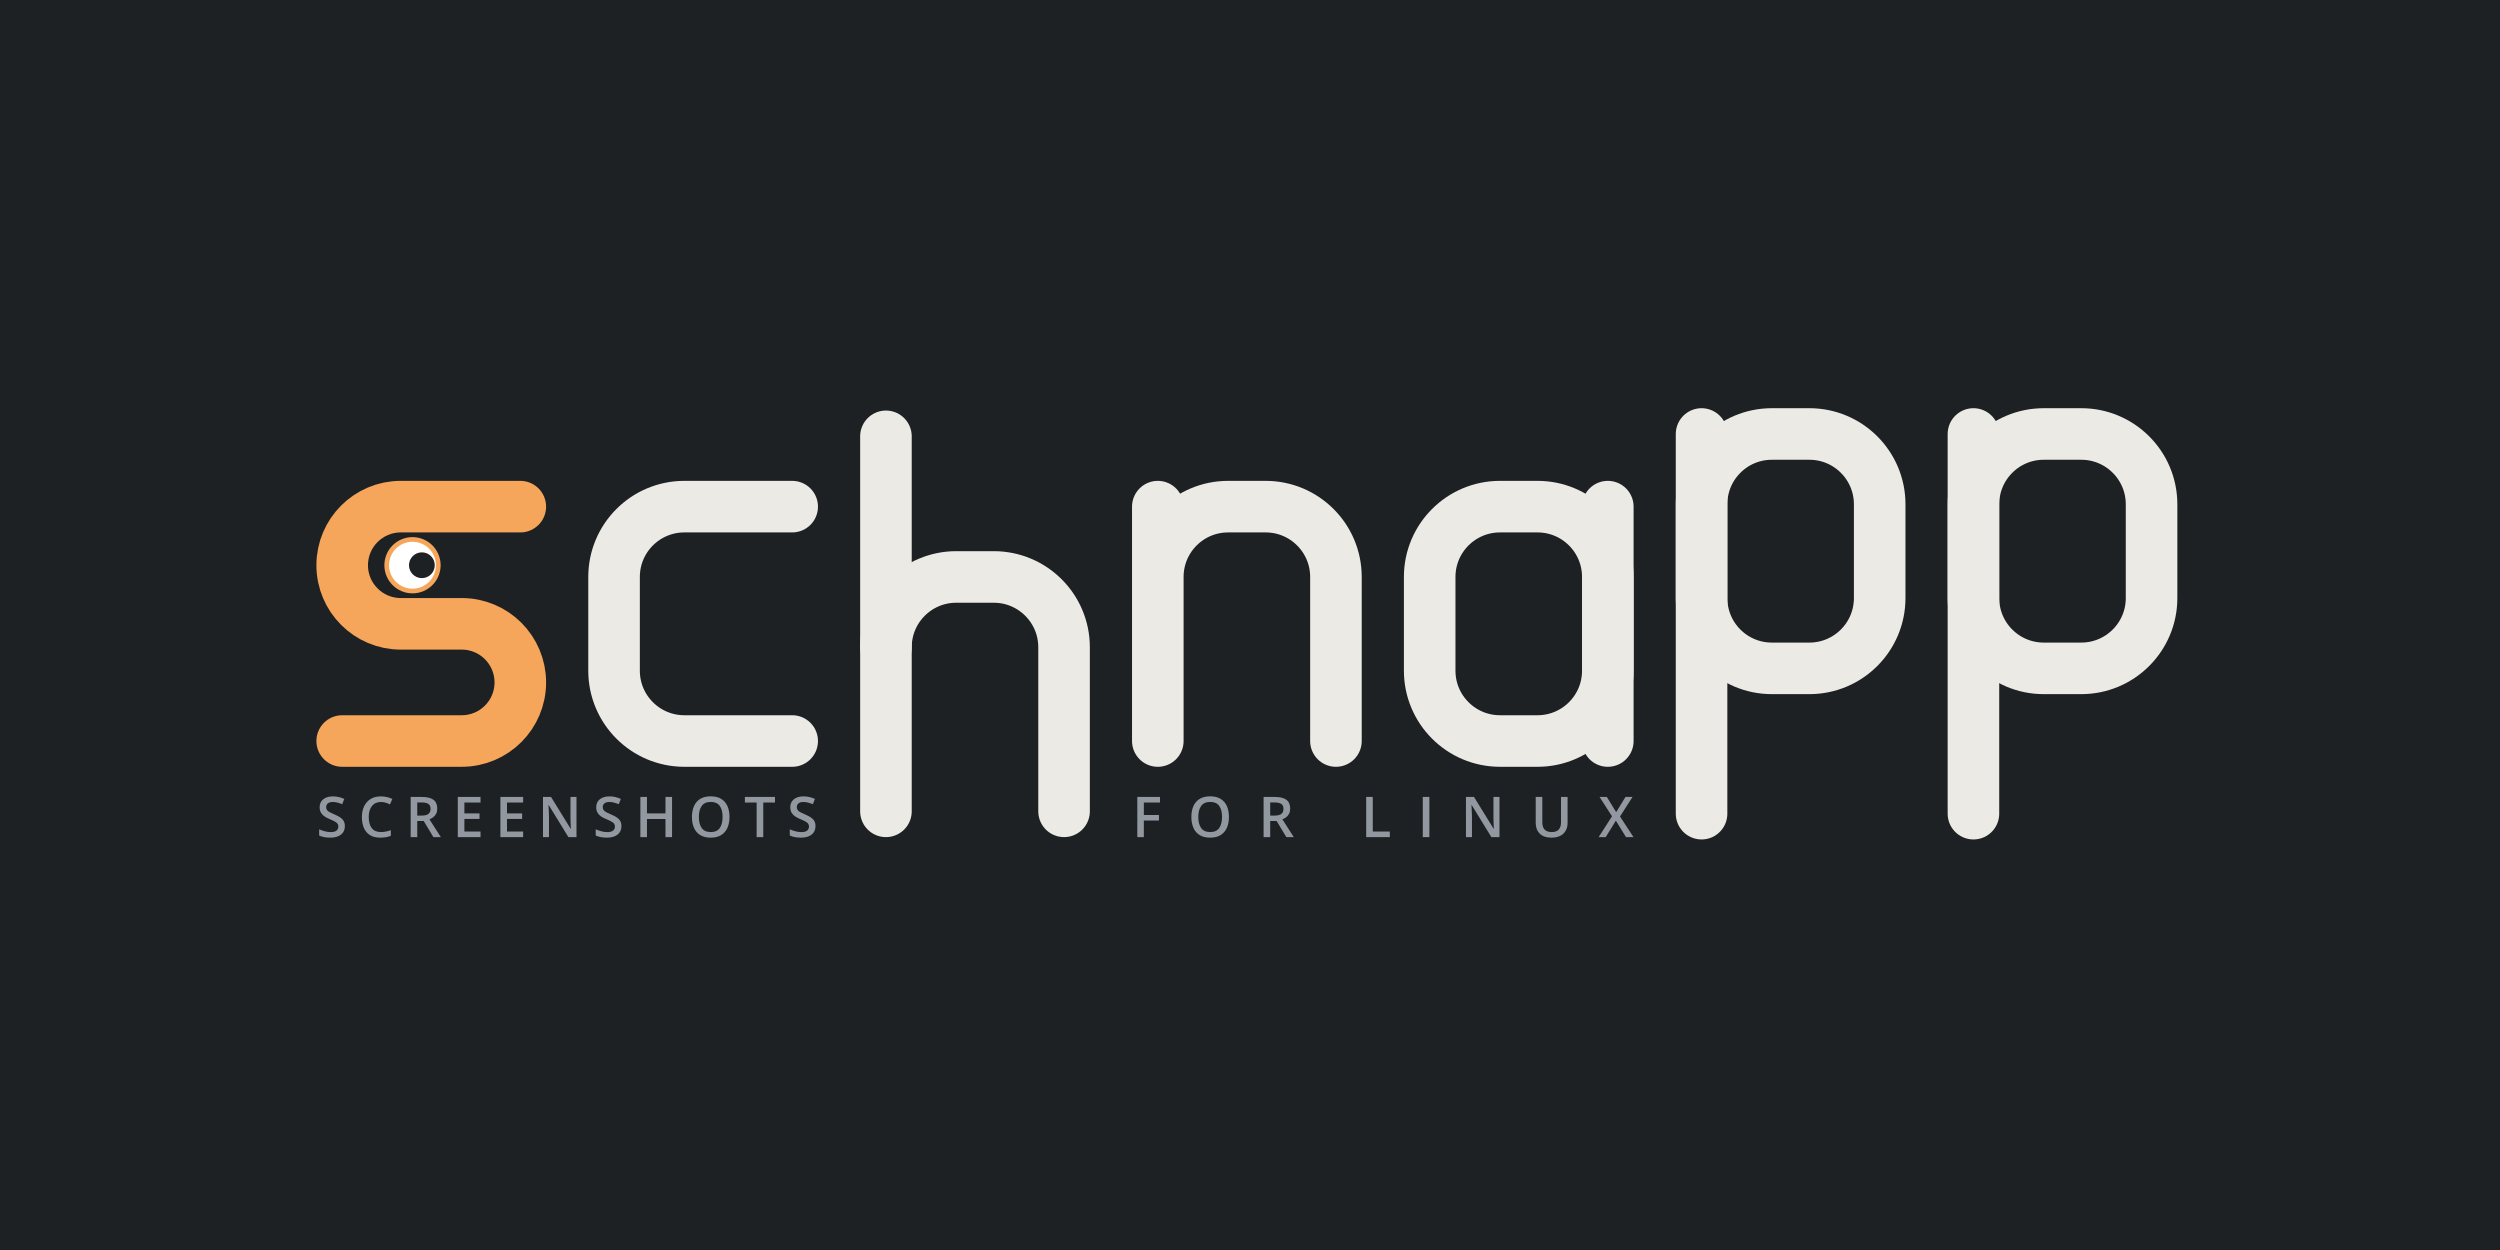
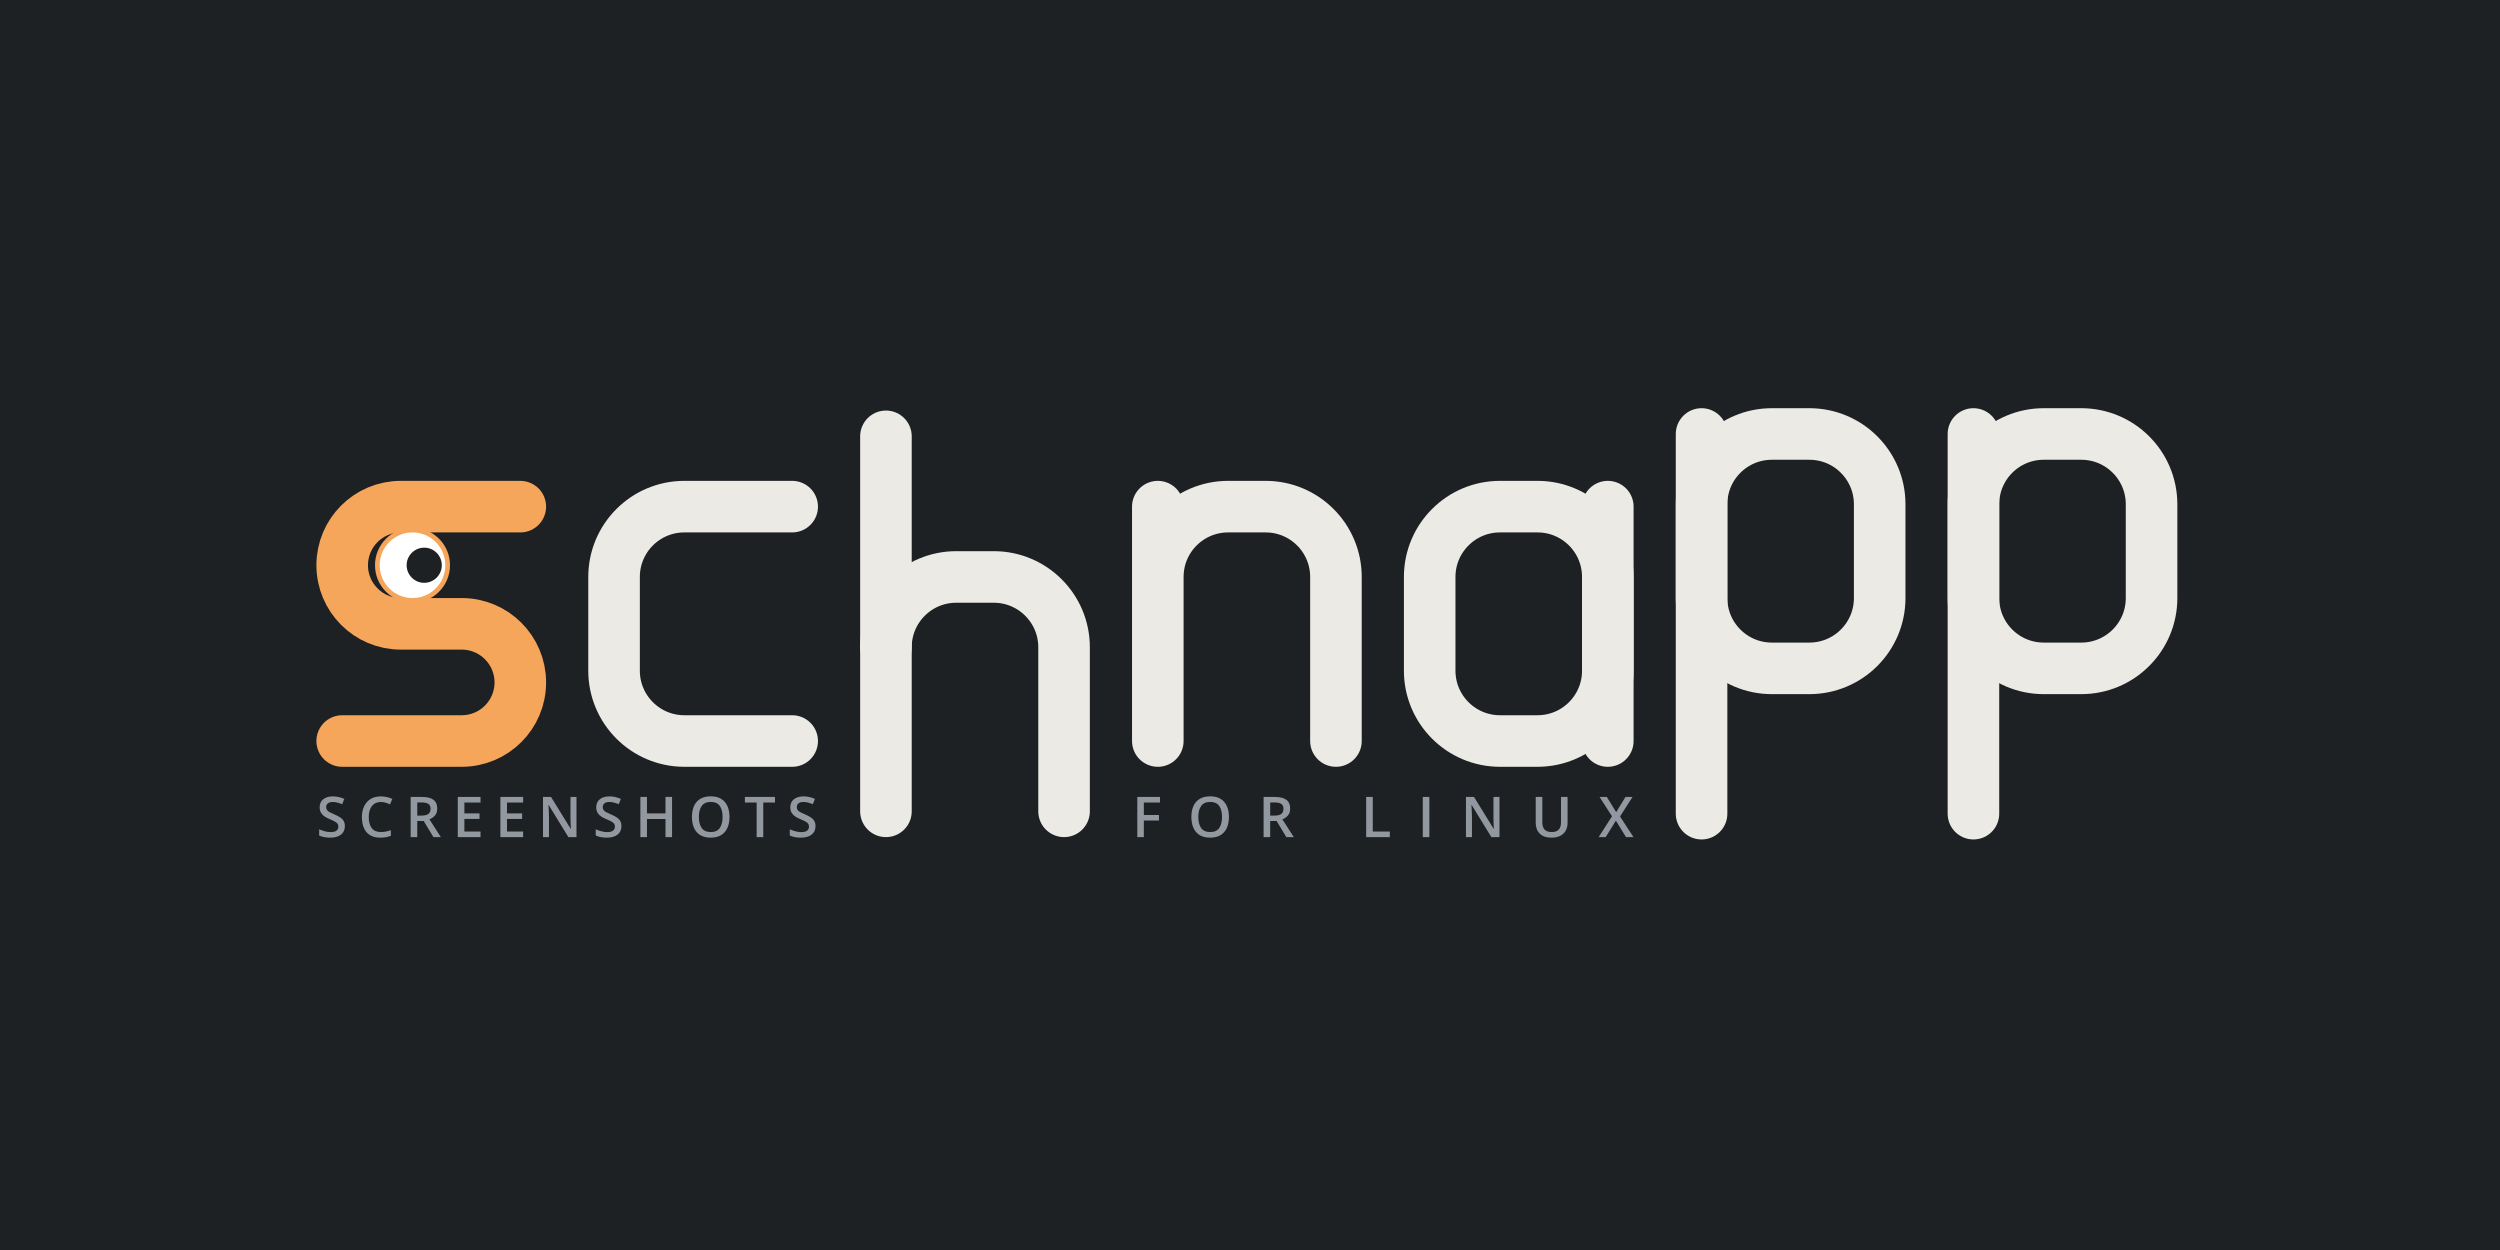
<svg xmlns="http://www.w3.org/2000/svg" viewBox="0 0 1280 640" width="1280" height="640">
  <rect width="1280" height="640" fill="#1E2124" />
  <g transform="translate(150,197) scale(1.2)">
    <g transform="translate(-19,-48)">
      <path d="M116,100 H65 A25,25 0 0 0 65,150 H91 A25,25 0 0 1 91,200 H40" fill="none" stroke="#F5A65B" stroke-width="22" stroke-linecap="round" stroke-linejoin="round" />
-       <circle cx="70" cy="125" r="11" fill="#FFFFFF" stroke="#F5A65B" stroke-width="2" />
-       <circle cx="74.0" cy="125" r="5.5" fill="#1E2124" />
+       <circle cx="70" cy="125" r="15" fill="#FFFFFF" stroke="#F5A65B" stroke-width="2" />
+       <circle cx="75.0" cy="125" r="7.5" fill="#1E2124" />
      <path d="M232,100 H186 A30,30 0 0 0 156,130 V170 A30,30 0 0 0 186,200 H232" fill="none" stroke="#ECEAE5" stroke-width="22" stroke-linecap="round" stroke-linejoin="round" />
      <g transform="translate(0,30)">
        <path d="M272,40 V200" fill="none" stroke="#ECEAE5" stroke-width="22" stroke-linecap="round" stroke-linejoin="round" />
        <path d="M272,130 A30,30 0 0 1 302,100 H318 A30,30 0 0 1 348,130 V200" fill="none" stroke="#ECEAE5" stroke-width="22" stroke-linecap="round" stroke-linejoin="round" />
      </g>
      <path d="M388,200 V100 M388,130 A30,30 0 0 1 418,100 H434 A30,30 0 0 1 464,130 V200" fill="none" stroke="#ECEAE5" stroke-width="22" stroke-linecap="round" stroke-linejoin="round" />
      <path d="M534,100 H550 A30,30 0 0 1 580,130 V170 A30,30 0 0 1 550,200 H534 A30,30 0 0 1 504,170 V130 A30,30 0 0 1 534,100 Z" fill="none" stroke="#ECEAE5" stroke-width="22" stroke-linecap="round" stroke-linejoin="round" />
      <path d="M580,100 V200" fill="none" stroke="#ECEAE5" stroke-width="22" stroke-linecap="round" stroke-linejoin="round" />
      <g transform="translate(0,-31)">
        <path d="M650,100 H666 A30,30 0 0 1 696,130 V170 A30,30 0 0 1 666,200 H650 A30,30 0 0 1 620,170 V130 A30,30 0 0 1 650,100 Z" fill="none" stroke="#ECEAE5" stroke-width="22" stroke-linecap="round" stroke-linejoin="round" />
        <path d="M620,100 V262" fill="none" stroke="#ECEAE5" stroke-width="22" stroke-linecap="round" stroke-linejoin="round" />
      </g>
      <g transform="translate(0,-31)">
        <path d="M766,100 H782 A30,30 0 0 1 812,130 V170 A30,30 0 0 1 782,200 H766 A30,30 0 0 1 736,170 V130 A30,30 0 0 1 766,100 Z" fill="none" stroke="#ECEAE5" stroke-width="22" stroke-linecap="round" stroke-linejoin="round" />
        <path d="M736,100 V262" fill="none" stroke="#ECEAE5" stroke-width="22" stroke-linecap="round" stroke-linejoin="round" />
      </g>
      <path d="M41.141 236.336Q41.141 238.633 39.488 239.934Q37.836 241.234 34.953 241.234Q32.094 241.234 30.172 240.32V237.672Q31.215 238.129 32.504 238.498Q33.793 238.867 35.129 238.867Q36.758 238.867 37.561 238.229Q38.363 237.59 38.363 236.512Q38.363 235.375 37.438 234.719Q36.512 234.062 34.648 233.312Q33.523 232.867 32.551 232.24Q31.578 231.613 30.98 230.652Q30.383 229.691 30.383 228.238Q30.383 226.07 31.924 224.846Q33.465 223.621 36.02 223.621Q37.367 223.621 38.557 223.908Q39.746 224.195 40.895 224.699L40.004 226.961Q38.949 226.527 37.959 226.27Q36.969 226.012 35.938 226.012Q34.602 226.012 33.881 226.609Q33.16 227.207 33.16 228.191Q33.16 228.953 33.529 229.457Q33.898 229.961 34.678 230.383Q35.457 230.805 36.688 231.32Q38.094 231.906 39.09 232.551Q40.086 233.195 40.613 234.092Q41.141 234.988 41.141 236.336Z M56.527 226.012Q54.066 226.012 52.695 227.746Q51.323 229.48 51.323 232.445Q51.323 235.434 52.595 237.139Q53.866 238.844 56.503 238.844Q57.593 238.844 58.624 238.633Q59.655 238.422 60.757 238.059V240.449Q59.714 240.859 58.648 241.047Q57.581 241.234 56.187 241.234Q53.55 241.234 51.827 240.145Q50.105 239.055 49.255 237.074Q48.405 235.094 48.405 232.434Q48.405 229.844 49.349 227.857Q50.292 225.871 52.109 224.746Q53.925 223.621 56.538 223.621Q57.827 223.621 59.075 223.908Q60.323 224.195 61.39 224.723L60.405 227.043Q59.515 226.621 58.536 226.316Q57.558 226.012 56.527 226.012Z M74.034 223.867Q77.362 223.867 78.961 225.092Q80.561 226.316 80.561 228.848Q80.561 230.113 80.092 231.01Q79.623 231.906 78.862 232.492Q78.1 233.078 77.233 233.418L82.096 241.0H78.92L74.784 234.133H72.03V241.0H69.217V223.867ZM73.846 226.211H72.03V231.812H73.975Q75.92 231.812 76.811 231.086Q77.702 230.359 77.702 228.941Q77.702 227.453 76.758 226.832Q75.815 226.211 73.846 226.211Z M99.029 241.0H89.326V223.867H99.029V226.234H92.138V230.887H98.595V233.242H92.138V238.621H99.029Z M117.204 241.0H107.501V223.867H117.204V226.234H110.313V230.887H116.77V233.242H110.313V238.621H117.204Z M139.973 241.0H136.516L128.125 227.324H128.02Q128.078 228.367 128.137 229.58Q128.195 230.793 128.23 232.047V241.0H125.676V223.867H129.109L137.488 237.449H137.57Q137.523 236.559 137.471 235.299Q137.418 234.039 137.406 232.879V223.867H139.973Z M159.144 236.336Q159.144 238.633 157.491 239.934Q155.839 241.234 152.956 241.234Q150.097 241.234 148.175 240.32V237.672Q149.218 238.129 150.507 238.498Q151.796 238.867 153.132 238.867Q154.761 238.867 155.564 238.229Q156.366 237.59 156.366 236.512Q156.366 235.375 155.441 234.719Q154.515 234.062 152.652 233.312Q151.527 232.867 150.554 232.24Q149.581 231.613 148.984 230.652Q148.386 229.691 148.386 228.238Q148.386 226.07 149.927 224.846Q151.468 223.621 154.023 223.621Q155.37 223.621 156.56 223.908Q157.749 224.195 158.898 224.699L158.007 226.961Q156.952 226.527 155.962 226.27Q154.972 226.012 153.941 226.012Q152.605 226.012 151.884 226.609Q151.163 227.207 151.163 228.191Q151.163 228.953 151.532 229.457Q151.902 229.961 152.681 230.383Q153.46 230.805 154.691 231.32Q156.097 231.906 157.093 232.551Q158.089 233.195 158.616 234.092Q159.144 234.988 159.144 236.336Z M180.741 241.0H177.94V233.266H170.041V241.0H167.229V223.867H170.041V230.875H177.94V223.867H180.741Z M205.255 232.41Q205.255 235.059 204.371 237.045Q203.486 239.031 201.711 240.133Q199.935 241.234 197.252 241.234Q194.521 241.234 192.74 240.127Q190.959 239.02 190.091 237.027Q189.224 235.035 189.224 232.387Q189.224 229.75 190.097 227.77Q190.97 225.789 192.757 224.693Q194.545 223.598 197.275 223.598Q199.935 223.598 201.711 224.688Q203.486 225.777 204.371 227.758Q205.255 229.738 205.255 232.41ZM192.177 232.41Q192.177 235.398 193.396 237.121Q194.615 238.844 197.252 238.844Q199.9 238.844 201.101 237.121Q202.302 235.398 202.302 232.41Q202.302 229.398 201.101 227.693Q199.9 225.988 197.275 225.988Q194.627 225.988 193.402 227.705Q192.177 229.422 192.177 232.41Z M219.657 241.0H216.833V226.258H211.817V223.867H224.661V226.258H219.657Z M241.945 236.336Q241.945 238.633 240.293 239.934Q238.641 241.234 235.758 241.234Q232.898 241.234 230.977 240.32V237.672Q232.02 238.129 233.309 238.498Q234.598 238.867 235.934 238.867Q237.563 238.867 238.365 238.229Q239.168 237.59 239.168 236.512Q239.168 235.375 238.242 234.719Q237.316 234.062 235.453 233.312Q234.328 232.867 233.355 232.24Q232.383 231.613 231.785 230.652Q231.188 229.691 231.188 228.238Q231.188 226.07 232.729 224.846Q234.27 223.621 236.824 223.621Q238.172 223.621 239.361 223.908Q240.551 224.195 241.699 224.699L240.809 226.961Q239.754 226.527 238.764 226.27Q237.773 226.012 236.742 226.012Q235.406 226.012 234.686 226.609Q233.965 227.207 233.965 228.191Q233.965 228.953 234.334 229.457Q234.703 229.961 235.482 230.383Q236.262 230.805 237.492 231.32Q238.898 231.906 239.895 232.551Q240.891 233.195 241.418 234.092Q241.945 234.988 241.945 236.336Z" fill="#92989F" />
      <path d="M382.039 241.0H379.25V223.867H388.93V226.234H382.039V231.578H388.484V233.934H382.039Z M418.35 232.41Q418.35 235.059 417.465 237.045Q416.581 239.031 414.805 240.133Q413.03 241.234 410.346 241.234Q407.616 241.234 405.834 240.127Q404.053 239.02 403.186 237.027Q402.319 235.035 402.319 232.387Q402.319 229.75 403.192 227.77Q404.065 225.789 405.852 224.693Q407.639 223.598 410.37 223.598Q413.03 223.598 414.805 224.688Q416.581 225.777 417.465 227.758Q418.35 229.738 418.35 232.41ZM405.272 232.41Q405.272 235.398 406.491 237.121Q407.709 238.844 410.346 238.844Q412.995 238.844 414.196 237.121Q415.397 235.398 415.397 232.41Q415.397 229.398 414.196 227.693Q412.995 225.988 410.37 225.988Q407.721 225.988 406.497 227.705Q405.272 229.422 405.272 232.41Z M437.95 223.867Q441.278 223.867 442.878 225.092Q444.478 226.316 444.478 228.848Q444.478 230.113 444.009 231.01Q443.54 231.906 442.778 232.492Q442.017 233.078 441.149 233.418L446.013 241.0H442.837L438.7 234.133H435.946V241.0H433.134V223.867ZM437.763 226.211H435.946V231.812H437.892Q439.837 231.812 440.728 231.086Q441.618 230.359 441.618 228.941Q441.618 227.453 440.675 226.832Q439.731 226.211 437.763 226.211Z M476.904 241.0V223.867H479.717V238.609H486.994V241.0Z M501.051 241.0V223.867H503.864V241.0Z M533.776 241.0H530.319L521.929 227.324H521.823Q521.882 228.367 521.94 229.58Q521.999 230.793 522.034 232.047V241.0H519.479V223.867H522.913L531.292 237.449H531.374Q531.327 236.559 531.274 235.299Q531.222 234.039 531.21 232.879V223.867H533.776Z M562.833 223.867V234.953Q562.833 236.746 562.078 238.17Q561.322 239.594 559.798 240.414Q558.275 241.234 555.966 241.234Q552.673 241.234 550.957 239.506Q549.24 237.777 549.24 234.906V223.867H552.052V234.66Q552.052 236.805 553.06 237.824Q554.068 238.844 556.072 238.844Q558.134 238.844 559.083 237.754Q560.033 236.664 560.033 234.648V223.867Z M590.953 241.0H587.754L583.441 233.98L579.105 241.0H576.094L581.789 232.117L576.48 223.867H579.586L583.57 230.359L587.531 223.867H590.543L585.211 232.199Z" fill="#92989F" />
    </g>
  </g>
</svg>
